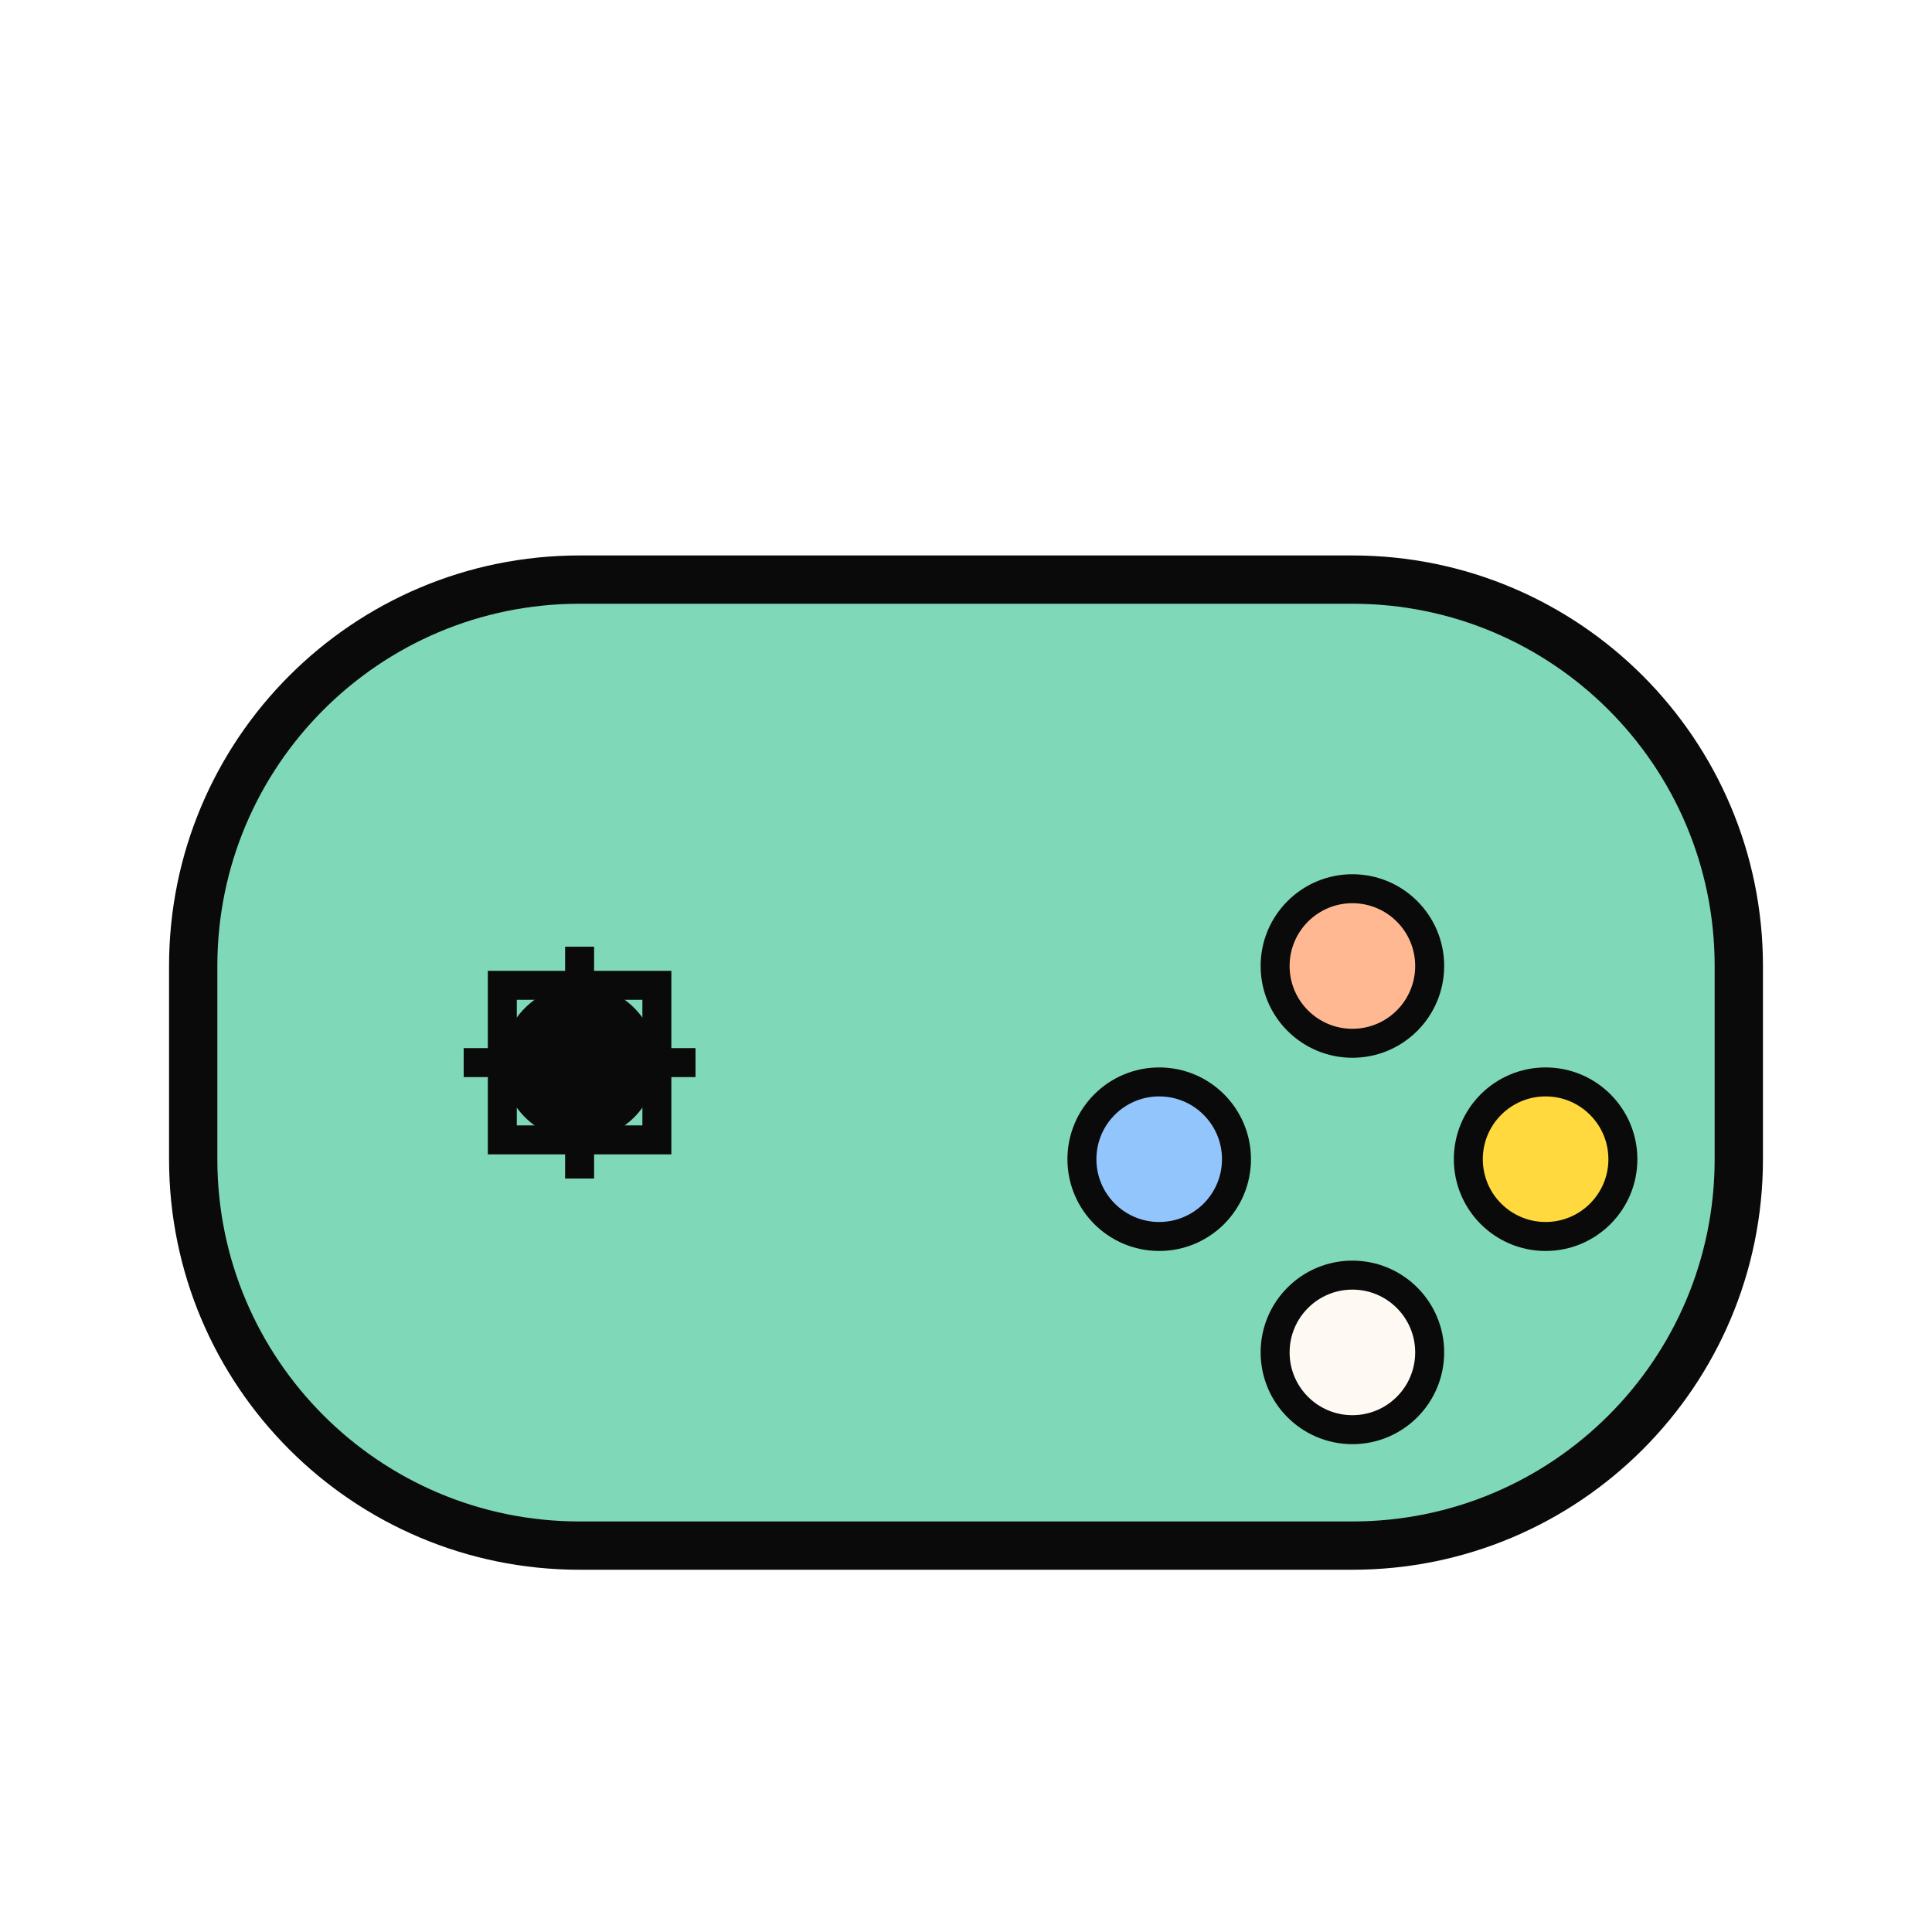
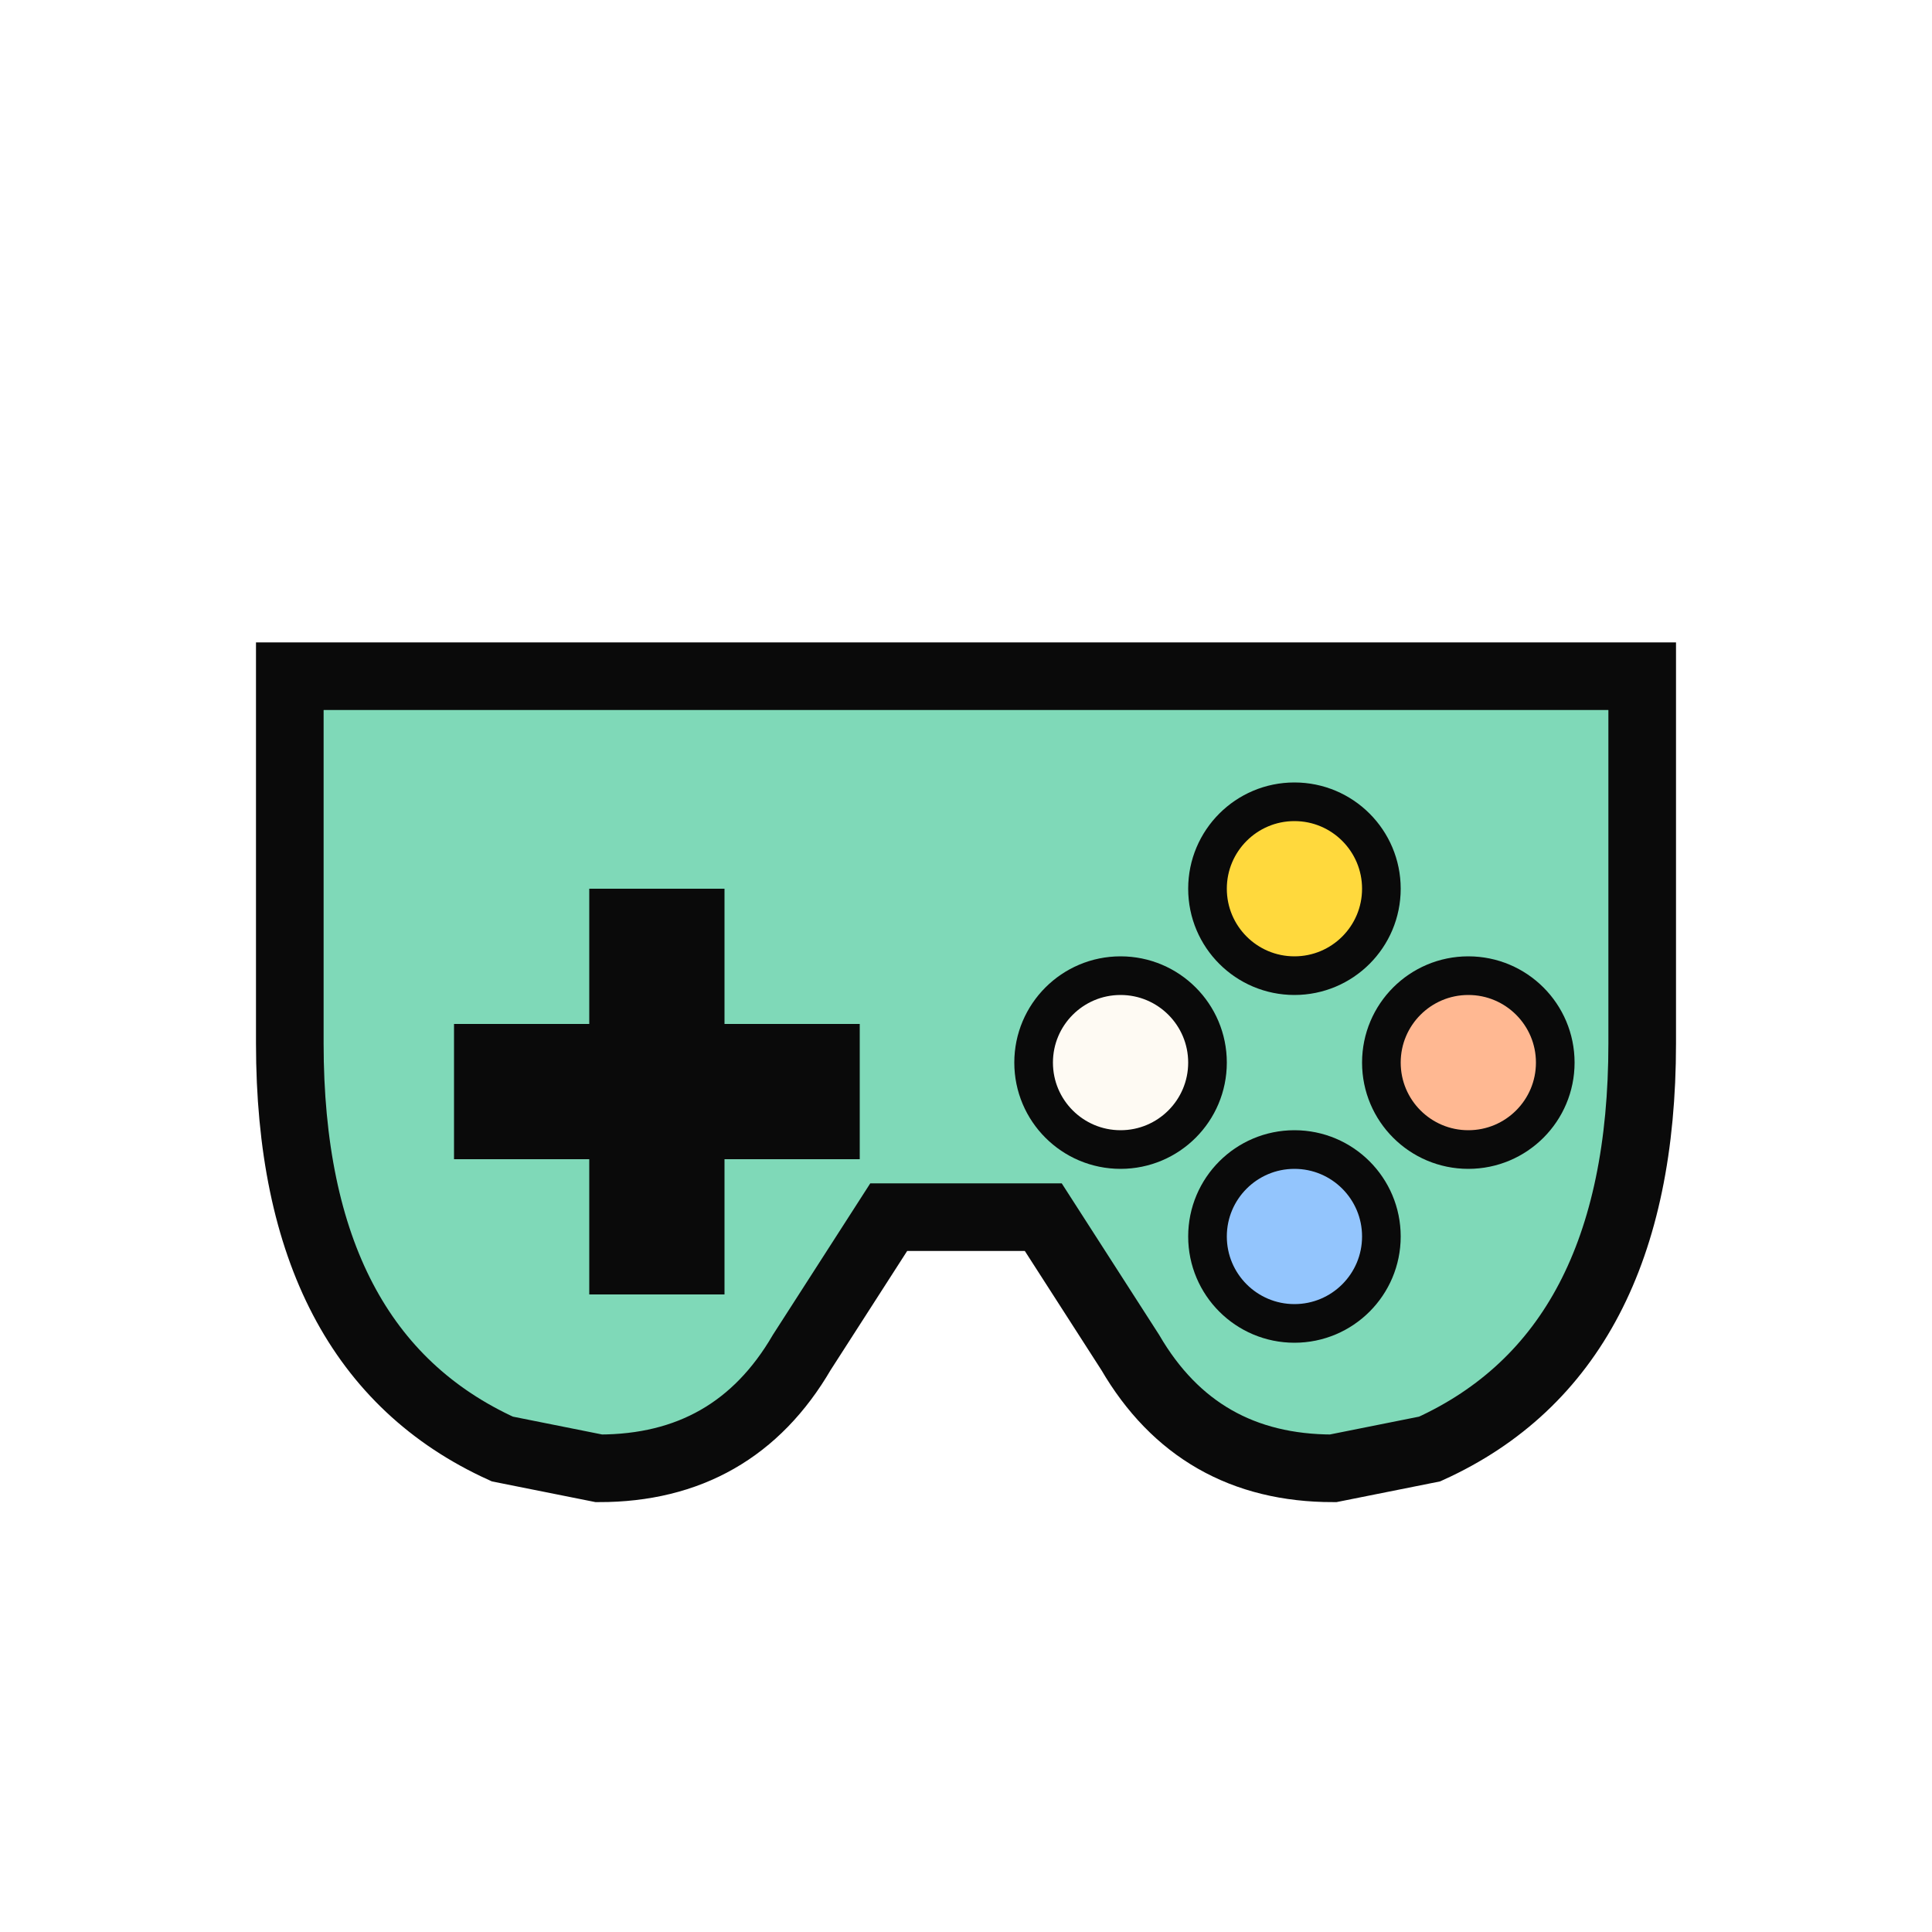
<svg xmlns="http://www.w3.org/2000/svg" viewBox="0 0 200 200" fill="none">
-   <rect x="20" y="60" width="160" height="100" rx="40" fill="#7FD9B8" stroke="#0A0A0A" stroke-width="5" />
-   <circle cx="60" cy="110" r="8" fill="#0A0A0A" />
-   <rect x="52" y="102" width="16" height="16" fill="none" stroke="#0A0A0A" stroke-width="3" />
-   <path d="M48 110 L72 110 M60 98 L60 122" stroke="#0A0A0A" stroke-width="3" />
-   <circle cx="140" cy="100" r="8" fill="#FFB892" stroke="#0A0A0A" stroke-width="3" />
-   <circle cx="160" cy="120" r="8" fill="#FFD93D" stroke="#0A0A0A" stroke-width="3" />
-   <circle cx="120" cy="120" r="8" fill="#93C5FD" stroke="#0A0A0A" stroke-width="3" />
-   <circle cx="140" cy="140" r="8" fill="#FEFAF3" stroke="#0A0A0A" stroke-width="3" />
+   <path d="M30 70 H170 V108 Q170 140 148 150 L138 152 Q124 152 117 140 L108 126 H92 L83 140 Q76 152 62 152 L52 150 Q30 140 30 108 Z" fill="#7FD9B8" stroke="#0A0A0A" stroke-width="7" stroke-linejoin="miter" />
+   <path d="M61 92 H75 V106 H89 V120 H75 V134 H61 V120 H47 V106 H61 Z" fill="#0A0A0A" />
+   <circle cx="134" cy="92" r="9" fill="#FFD93D" stroke="#0A0A0A" stroke-width="4" />
+   <circle cx="152" cy="110" r="9" fill="#FFB892" stroke="#0A0A0A" stroke-width="4" />
+   <circle cx="134" cy="128" r="9" fill="#93C5FD" stroke="#0A0A0A" stroke-width="4" />
+   <circle cx="116" cy="110" r="9" fill="#FEFAF3" stroke="#0A0A0A" stroke-width="4" />
</svg>
